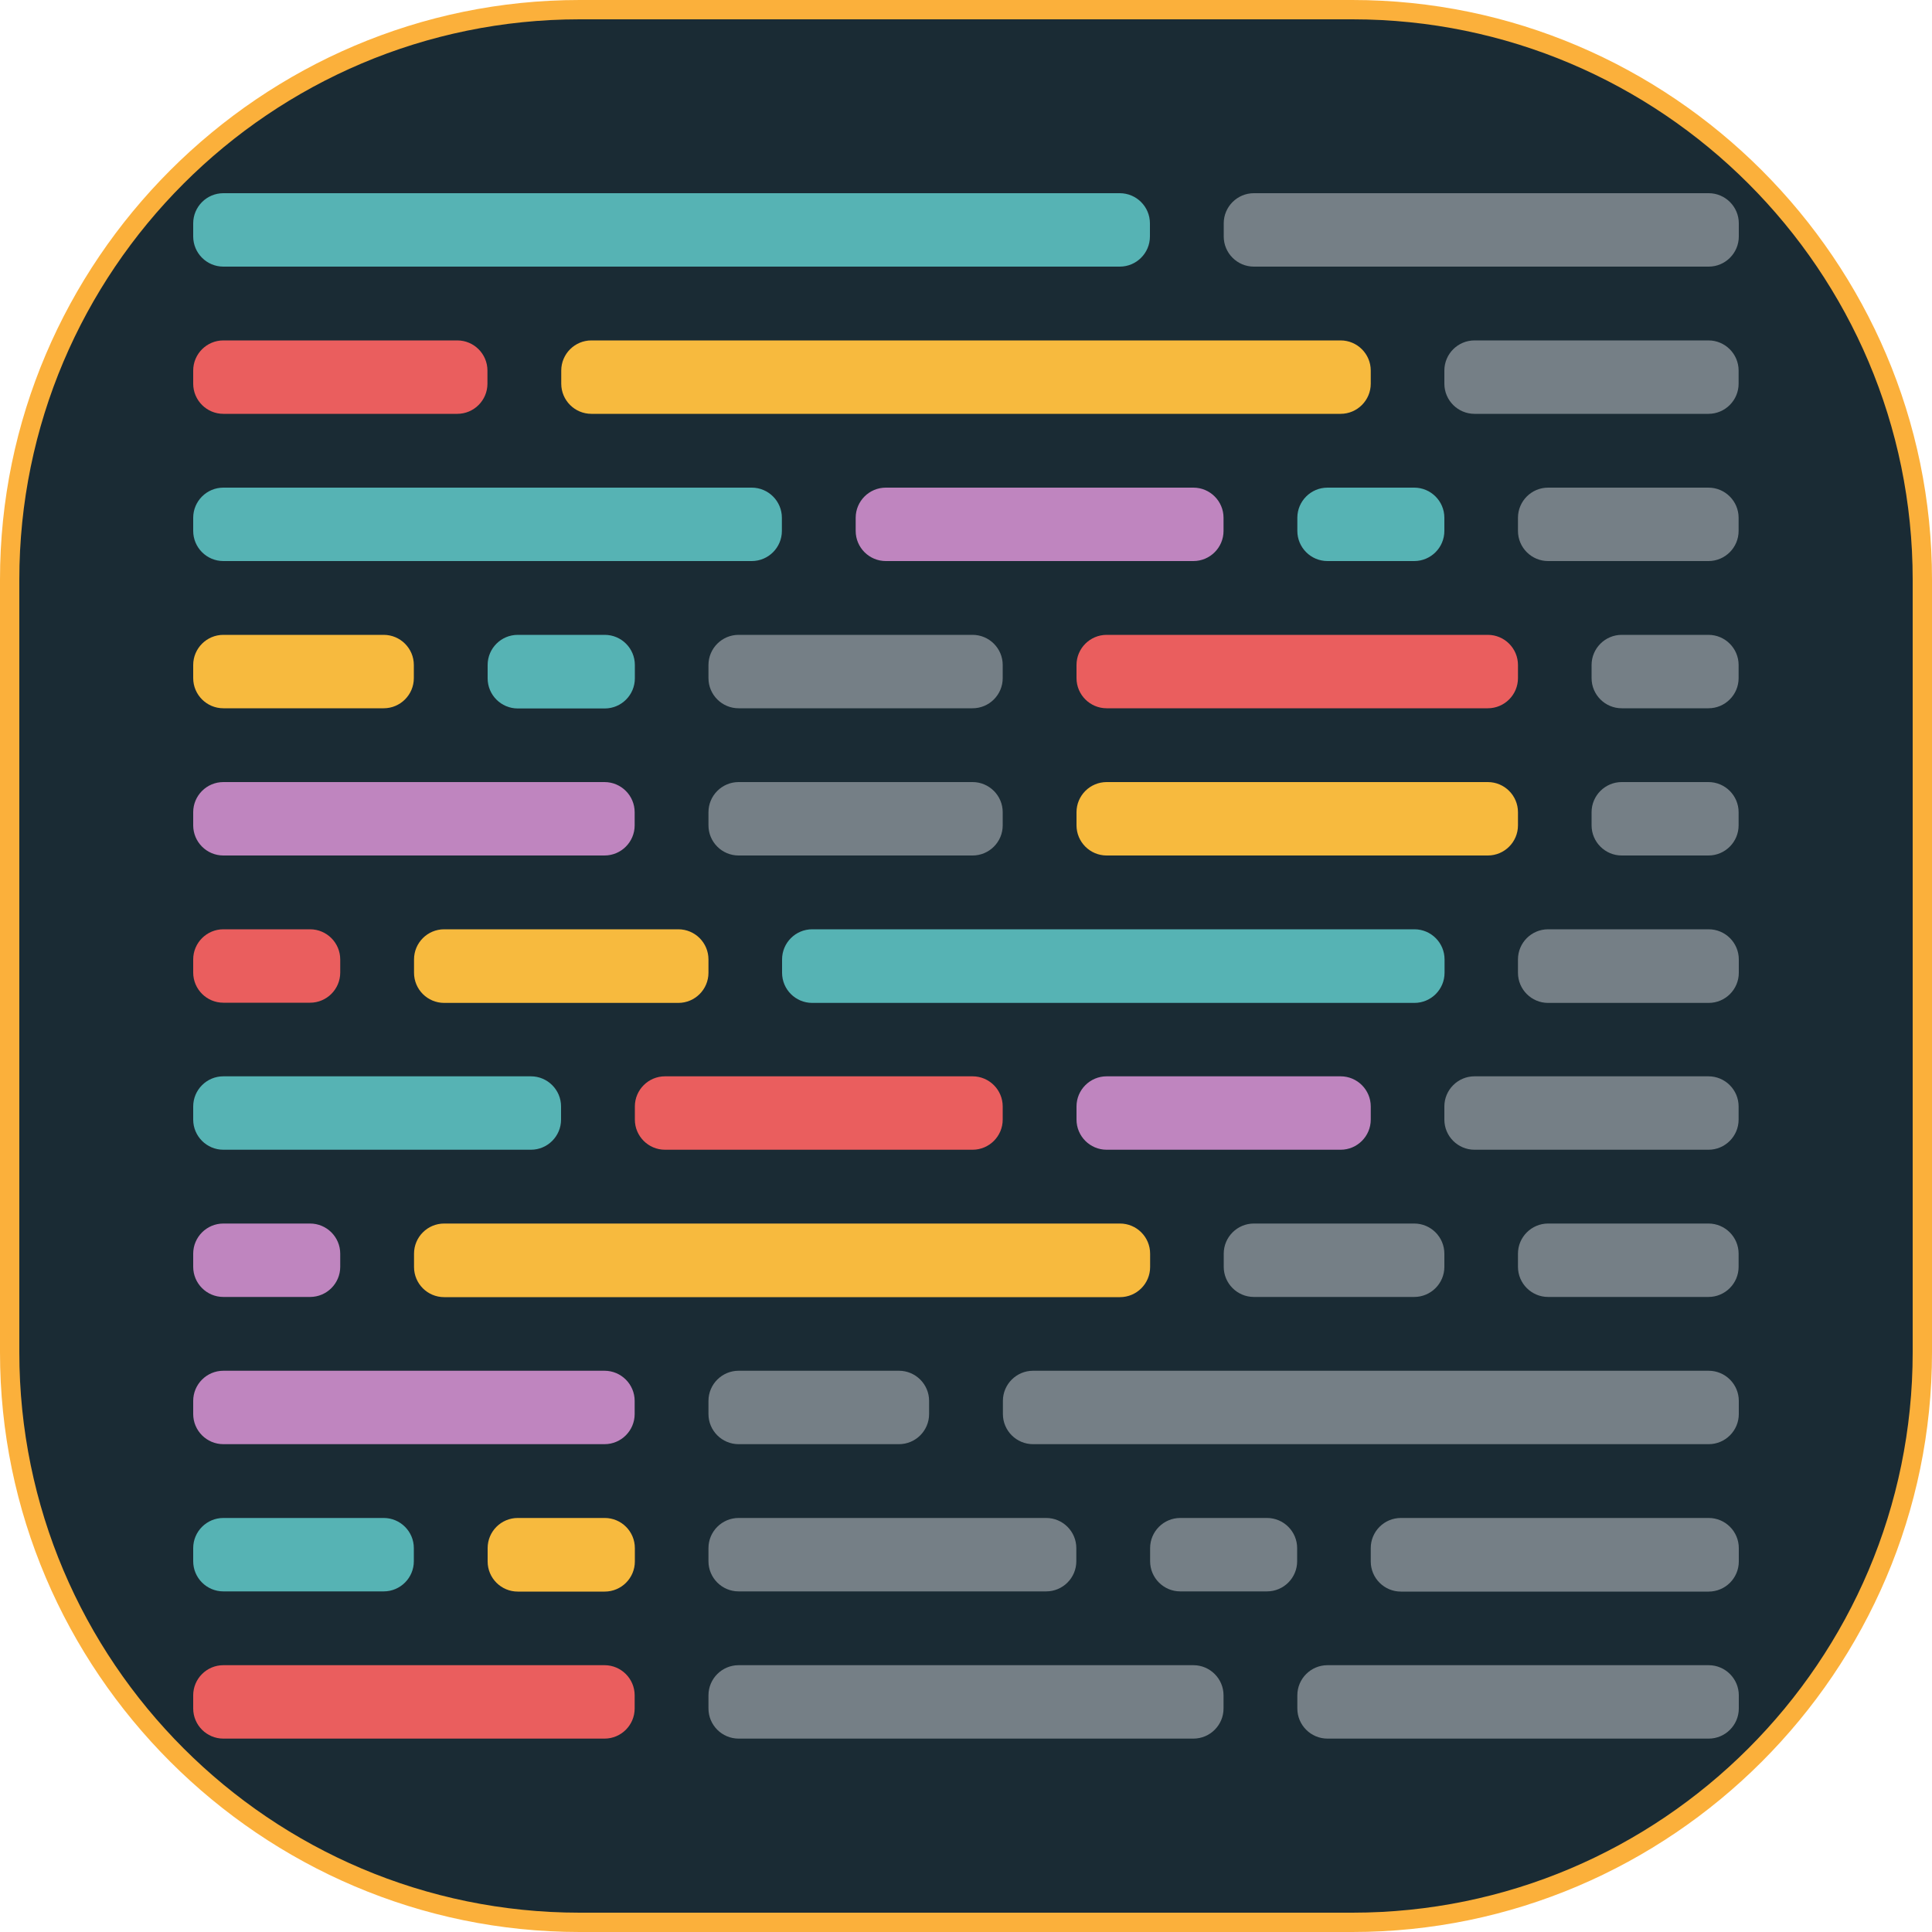
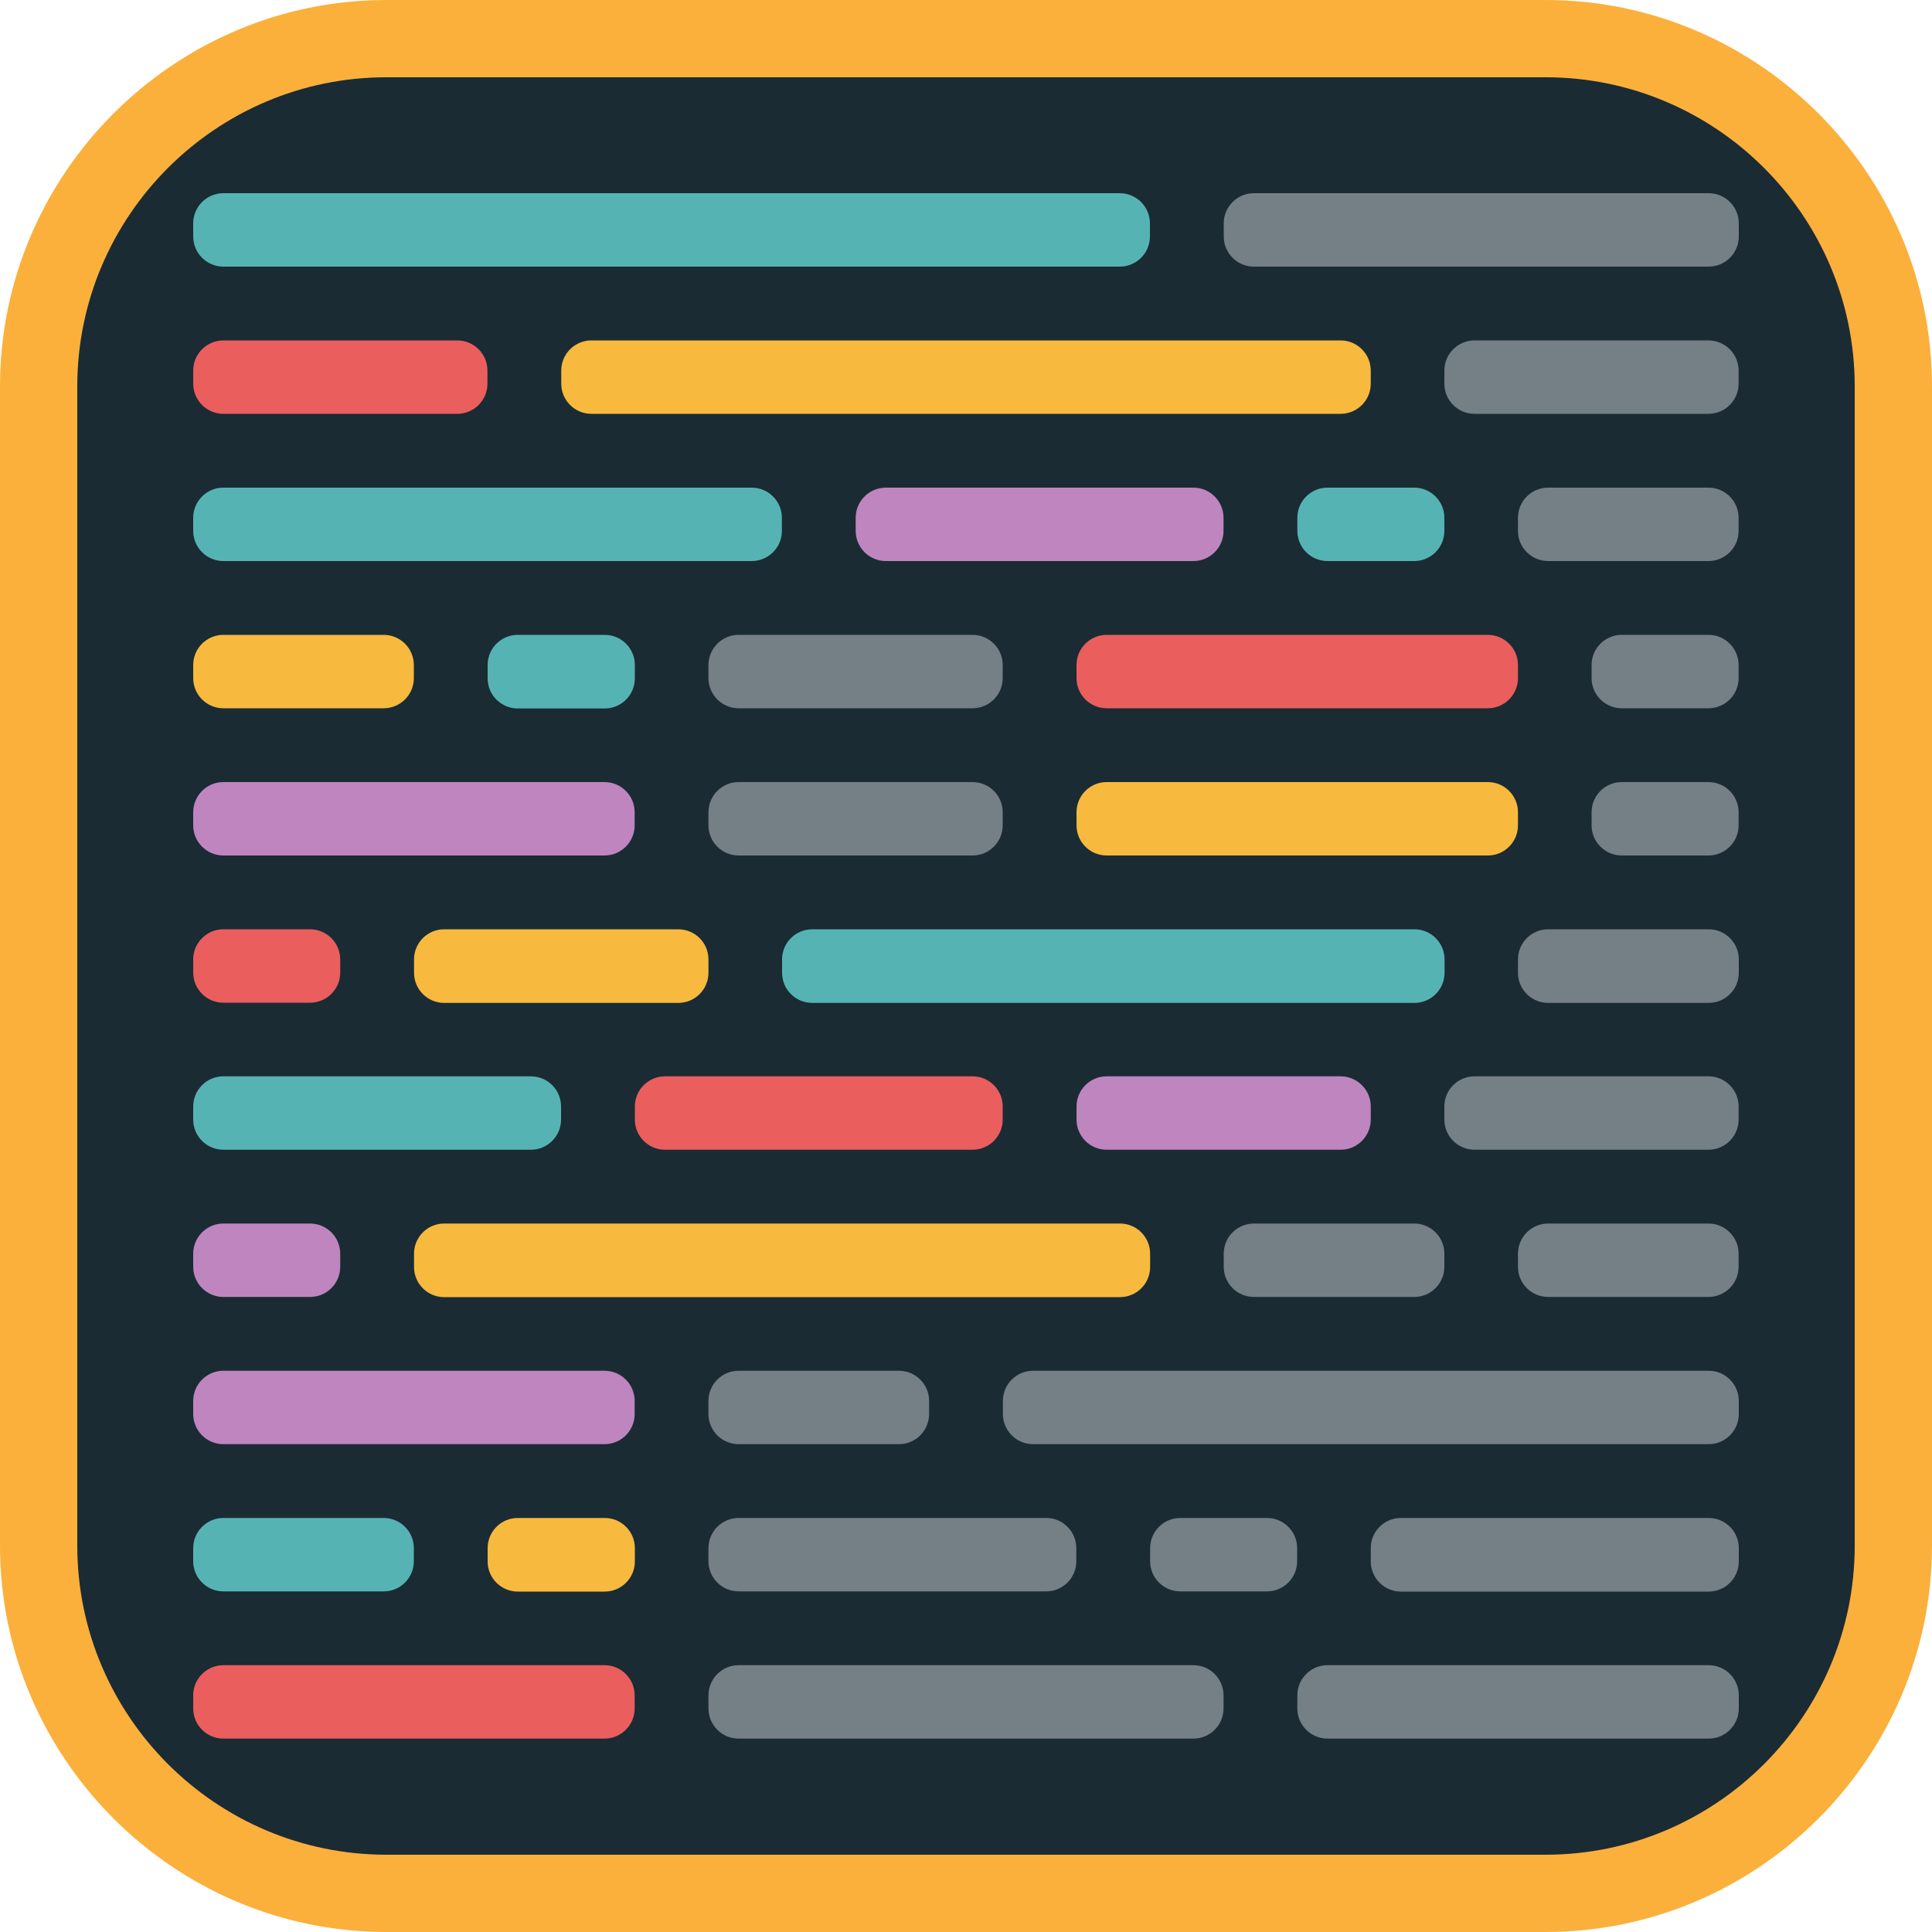
<svg xmlns="http://www.w3.org/2000/svg" id="Layer_1" data-name="Layer 1" viewBox="0 0 100 100">
  <defs>
    <style>
      .cls-1 {
        fill: #56b3b4;
      }

      .cls-1, .cls-2, .cls-3, .cls-4, .cls-5, .cls-6, .cls-7 {
        stroke-width: 0px;
      }

      .cls-2 {
        fill: #ea5e5e;
      }

      .cls-3 {
        fill: #f7ba3e;
      }

      .cls-4 {
        fill: #bf85bf;
      }

      .cls-5 {
        fill: #1a2b34;
      }

      .cls-6 {
        fill: #d0d4d8;
        isolation: isolate;
        opacity: .5;
      }

      .cls-7 {
        fill: #fbb03b;
      }
    </style>
  </defs>
  <g>
-     <rect class="cls-5" x=".5" y=".5" width="99" height="99" rx="29.5" ry="29.5" />
-     <path class="cls-7" d="M70,1c15.99,0,29,13.01,29,29v40c0,15.99-13.01,29-29,29H30c-15.99,0-29-13.01-29-29V30C1,14.01,14.01,1,30,1h40M70,0H30C13.5,0,0,13.5,0,30v40c0,16.5,13.5,30,30,30h40c16.5,0,30-13.5,30-30V30c0-16.5-13.5-30-30-30h0Z" />
+     <rect class="cls-5" x="2" y="2" width="96" height="96" rx="18" ry="18" />
+     <path class="cls-7" d="M80,4c8.82,0,16,7.18,16,16v60c0,8.82-7.18,16-16,16H20c-8.82,0-16-7.18-16-16V20c0-8.82,7.18-16,16-16h60M80,0H20C9,0,0,9,0,20v60c0,11,9,20,20,20h60c11,0,20-9,20-20V20c0-11-9-20-20-20h0Z" />
  </g>
  <g>
    <path class="cls-1" d="M68.71,25.24h4.49c.86,0,1.56.7,1.56,1.56v.68c0,.86-.7,1.56-1.56,1.56h-4.49c-.86,0-1.56-.7-1.56-1.56v-.68c0-.86.7-1.56,1.56-1.56Z" />
    <path class="cls-2" d="M11.56,86.19h19.73c.86,0,1.56.7,1.56,1.56v.68c0,.86-.7,1.56-1.56,1.56H11.56c-.86,0-1.56-.7-1.56-1.56v-.68c0-.86.7-1.56,1.56-1.56Z" />
    <path class="cls-4" d="M57.28,55.71h12.11c.86,0,1.56.7,1.56,1.56v.68c0,.86-.7,1.56-1.56,1.56h-12.11c-.86,0-1.56-.7-1.56-1.56v-.68c0-.86.7-1.56,1.56-1.56Z" />
    <path class="cls-2" d="M34.42,55.71h15.92c.86,0,1.56.7,1.56,1.56v.68c0,.86-.7,1.56-1.56,1.56h-15.92c-.86,0-1.56-.7-1.56-1.56v-.68c0-.86.7-1.56,1.56-1.56Z" />
    <path class="cls-1" d="M11.56,55.71h15.92c.86,0,1.56.7,1.56,1.56v.68c0,.86-.7,1.56-1.56,1.56h-15.92c-.86,0-1.56-.7-1.56-1.56v-.68c0-.86.7-1.56,1.56-1.56Z" />
    <path class="cls-4" d="M11.56,70.95h19.73c.86,0,1.56.7,1.56,1.56v.68c0,.86-.7,1.56-1.56,1.56H11.56c-.86,0-1.56-.7-1.56-1.56v-.68c0-.86.7-1.56,1.56-1.56Z" />
    <path class="cls-4" d="M11.56,40.48h19.73c.86,0,1.56.7,1.56,1.56v.68c0,.86-.7,1.56-1.56,1.56H11.56c-.86,0-1.56-.7-1.56-1.56v-.68c0-.86.7-1.56,1.56-1.56Z" />
    <path class="cls-3" d="M30.61,17.62h38.78c.86,0,1.56.7,1.56,1.56v.68c0,.86-.7,1.56-1.56,1.56H30.61c-.86,0-1.56-.7-1.56-1.56v-.68c0-.86.7-1.56,1.56-1.56Z" />
    <path class="cls-2" d="M11.56,17.62h12.11c.86,0,1.56.7,1.56,1.56v.68c0,.86-.7,1.56-1.56,1.56h-12.11c-.86,0-1.56-.7-1.56-1.56v-.68c0-.86.7-1.56,1.56-1.56Z" />
    <rect class="cls-3" x="25.24" y="78.57" width="7.62" height="3.81" rx="1.56" ry="1.56" />
    <rect class="cls-1" x="25.24" y="32.86" width="7.62" height="3.81" rx="1.56" ry="1.56" />
    <path class="cls-1" d="M11.56,78.57h8.3c.86,0,1.56.7,1.56,1.56v.68c0,.86-.7,1.56-1.56,1.56h-8.3c-.86,0-1.56-.7-1.56-1.56v-.68c0-.86.7-1.56,1.56-1.56Z" />
    <path class="cls-3" d="M11.56,32.86h8.3c.86,0,1.56.7,1.56,1.56v.68c0,.86-.7,1.56-1.56,1.56h-8.3c-.86,0-1.56-.7-1.56-1.56v-.68c0-.86.7-1.56,1.56-1.56Z" />
    <path class="cls-6" d="M61.09,78.57h4.49c.86,0,1.56.7,1.56,1.56v.68c0,.86-.7,1.56-1.56,1.56h-4.49c-.86,0-1.56-.7-1.56-1.56v-.68c0-.86.7-1.56,1.56-1.56Z" />
    <path class="cls-6" d="M38.23,78.57h15.92c.86,0,1.56.7,1.56,1.56v.68c0,.86-.7,1.56-1.56,1.56h-15.92c-.86,0-1.56-.7-1.56-1.56v-.68c0-.86.7-1.56,1.56-1.56Z" />
    <rect class="cls-6" x="70.95" y="78.57" width="19.05" height="3.81" rx="1.56" ry="1.56" />
    <rect class="cls-1" x="40.48" y="48.1" width="34.29" height="3.81" rx="1.56" ry="1.56" />
    <rect class="cls-3" x="21.43" y="48.1" width="15.24" height="3.81" rx="1.56" ry="1.56" />
    <path class="cls-2" d="M11.56,48.1h4.49c.86,0,1.56.7,1.56,1.56v.68c0,.86-.7,1.56-1.56,1.56h-4.49c-.86,0-1.56-.7-1.56-1.56v-.68c0-.86.7-1.56,1.56-1.56Z" />
    <path class="cls-4" d="M45.85,25.24h15.92c.86,0,1.56.7,1.56,1.56v.68c0,.86-.7,1.56-1.56,1.56h-15.92c-.86,0-1.56-.7-1.56-1.56v-.68c0-.86.7-1.56,1.56-1.56Z" />
    <path class="cls-1" d="M11.56,25.24h27.35c.86,0,1.56.7,1.56,1.56v.68c0,.86-.7,1.56-1.56,1.56H11.56c-.86,0-1.56-.7-1.56-1.56v-.68c0-.86.7-1.56,1.56-1.56Z" />
    <rect class="cls-3" x="21.43" y="63.33" width="38.1" height="3.81" rx="1.56" ry="1.56" />
    <path class="cls-4" d="M11.56,63.33h4.49c.86,0,1.56.7,1.56,1.56v.68c0,.86-.7,1.56-1.56,1.56h-4.49c-.86,0-1.56-.7-1.56-1.56v-.68c0-.86.7-1.56,1.56-1.56Z" />
    <path class="cls-2" d="M57.28,32.86h19.73c.86,0,1.56.7,1.56,1.56v.68c0,.86-.7,1.56-1.56,1.56h-19.73c-.86,0-1.56-.7-1.56-1.56v-.68c0-.86.7-1.56,1.56-1.56Z" />
    <path class="cls-3" d="M57.28,40.48h19.73c.86,0,1.56.7,1.56,1.56v.68c0,.86-.7,1.56-1.56,1.56h-19.73c-.86,0-1.56-.7-1.56-1.56v-.68c0-.86.7-1.56,1.56-1.56Z" />
    <path class="cls-1" d="M11.56,10h46.4c.86,0,1.56.7,1.56,1.56v.68c0,.86-.7,1.56-1.56,1.56H11.56c-.86,0-1.56-.7-1.56-1.56v-.68c0-.86.7-1.56,1.56-1.56Z" />
    <path class="cls-6" d="M64.9,10h23.54c.86,0,1.56.7,1.56,1.56v.68c0,.86-.7,1.56-1.56,1.56h-23.54c-.86,0-1.56-.7-1.56-1.56v-.68c0-.86.7-1.56,1.56-1.56Z" />
    <path class="cls-6" d="M64.9,63.33h8.3c.86,0,1.56.7,1.56,1.56v.68c0,.86-.7,1.56-1.56,1.56h-8.3c-.86,0-1.56-.7-1.56-1.56v-.68c0-.86.7-1.56,1.56-1.56Z" />
    <path class="cls-6" d="M80.13,63.33h8.3c.86,0,1.56.7,1.56,1.56v.68c0,.86-.7,1.56-1.56,1.56h-8.3c-.86,0-1.56-.7-1.56-1.56v-.68c0-.86.7-1.56,1.56-1.56Z" />
    <path class="cls-6" d="M76.32,55.71h12.11c.86,0,1.56.7,1.56,1.56v.68c0,.86-.7,1.56-1.56,1.56h-12.11c-.86,0-1.56-.7-1.56-1.56v-.68c0-.86.7-1.56,1.56-1.56Z" />
    <path class="cls-6" d="M76.32,17.62h12.11c.86,0,1.56.7,1.56,1.56v.68c0,.86-.7,1.56-1.56,1.56h-12.11c-.86,0-1.56-.7-1.56-1.56v-.68c0-.86.7-1.56,1.56-1.56Z" />
    <rect class="cls-6" x="78.57" y="48.1" width="11.43" height="3.81" rx="1.56" ry="1.56" />
    <path class="cls-6" d="M80.13,25.24h8.3c.86,0,1.56.7,1.56,1.56v.68c0,.86-.7,1.56-1.56,1.56h-8.3c-.86,0-1.56-.7-1.56-1.56v-.68c0-.86.7-1.56,1.56-1.56Z" />
    <path class="cls-6" d="M83.94,32.86h4.49c.86,0,1.56.7,1.56,1.56v.68c0,.86-.7,1.56-1.56,1.56h-4.49c-.86,0-1.56-.7-1.56-1.56v-.68c0-.86.7-1.56,1.56-1.56Z" />
    <path class="cls-6" d="M83.94,40.48h4.49c.86,0,1.56.7,1.56,1.56v.68c0,.86-.7,1.56-1.56,1.56h-4.49c-.86,0-1.56-.7-1.56-1.56v-.68c0-.86.7-1.56,1.56-1.56Z" />
    <path class="cls-6" d="M53.47,70.95h34.97c.86,0,1.56.7,1.56,1.56v.68c0,.86-.7,1.56-1.56,1.56h-34.97c-.86,0-1.56-.7-1.56-1.56v-.68c0-.86.7-1.56,1.56-1.56Z" />
    <path class="cls-6" d="M38.23,70.95h8.3c.86,0,1.56.7,1.56,1.56v.68c0,.86-.7,1.56-1.56,1.56h-8.3c-.86,0-1.56-.7-1.56-1.56v-.68c0-.86.7-1.56,1.56-1.56Z" />
    <path class="cls-6" d="M68.71,86.19h19.73c.86,0,1.56.7,1.56,1.56v.68c0,.86-.7,1.56-1.56,1.56h-19.73c-.86,0-1.56-.7-1.56-1.56v-.68c0-.86.7-1.56,1.56-1.56Z" />
    <path class="cls-6" d="M38.23,86.19h23.54c.86,0,1.56.7,1.56,1.56v.68c0,.86-.7,1.56-1.56,1.56h-23.54c-.86,0-1.56-.7-1.56-1.56v-.68c0-.86.7-1.56,1.56-1.56Z" />
    <path class="cls-6" d="M38.23,32.86h12.11c.86,0,1.56.7,1.56,1.56v.68c0,.86-.7,1.56-1.56,1.56h-12.11c-.86,0-1.56-.7-1.56-1.56v-.68c0-.86.7-1.56,1.56-1.56Z" />
    <path class="cls-6" d="M38.23,40.48h12.11c.86,0,1.56.7,1.56,1.56v.68c0,.86-.7,1.56-1.56,1.56h-12.11c-.86,0-1.56-.7-1.56-1.56v-.68c0-.86.7-1.56,1.56-1.56Z" />
  </g>
</svg>
